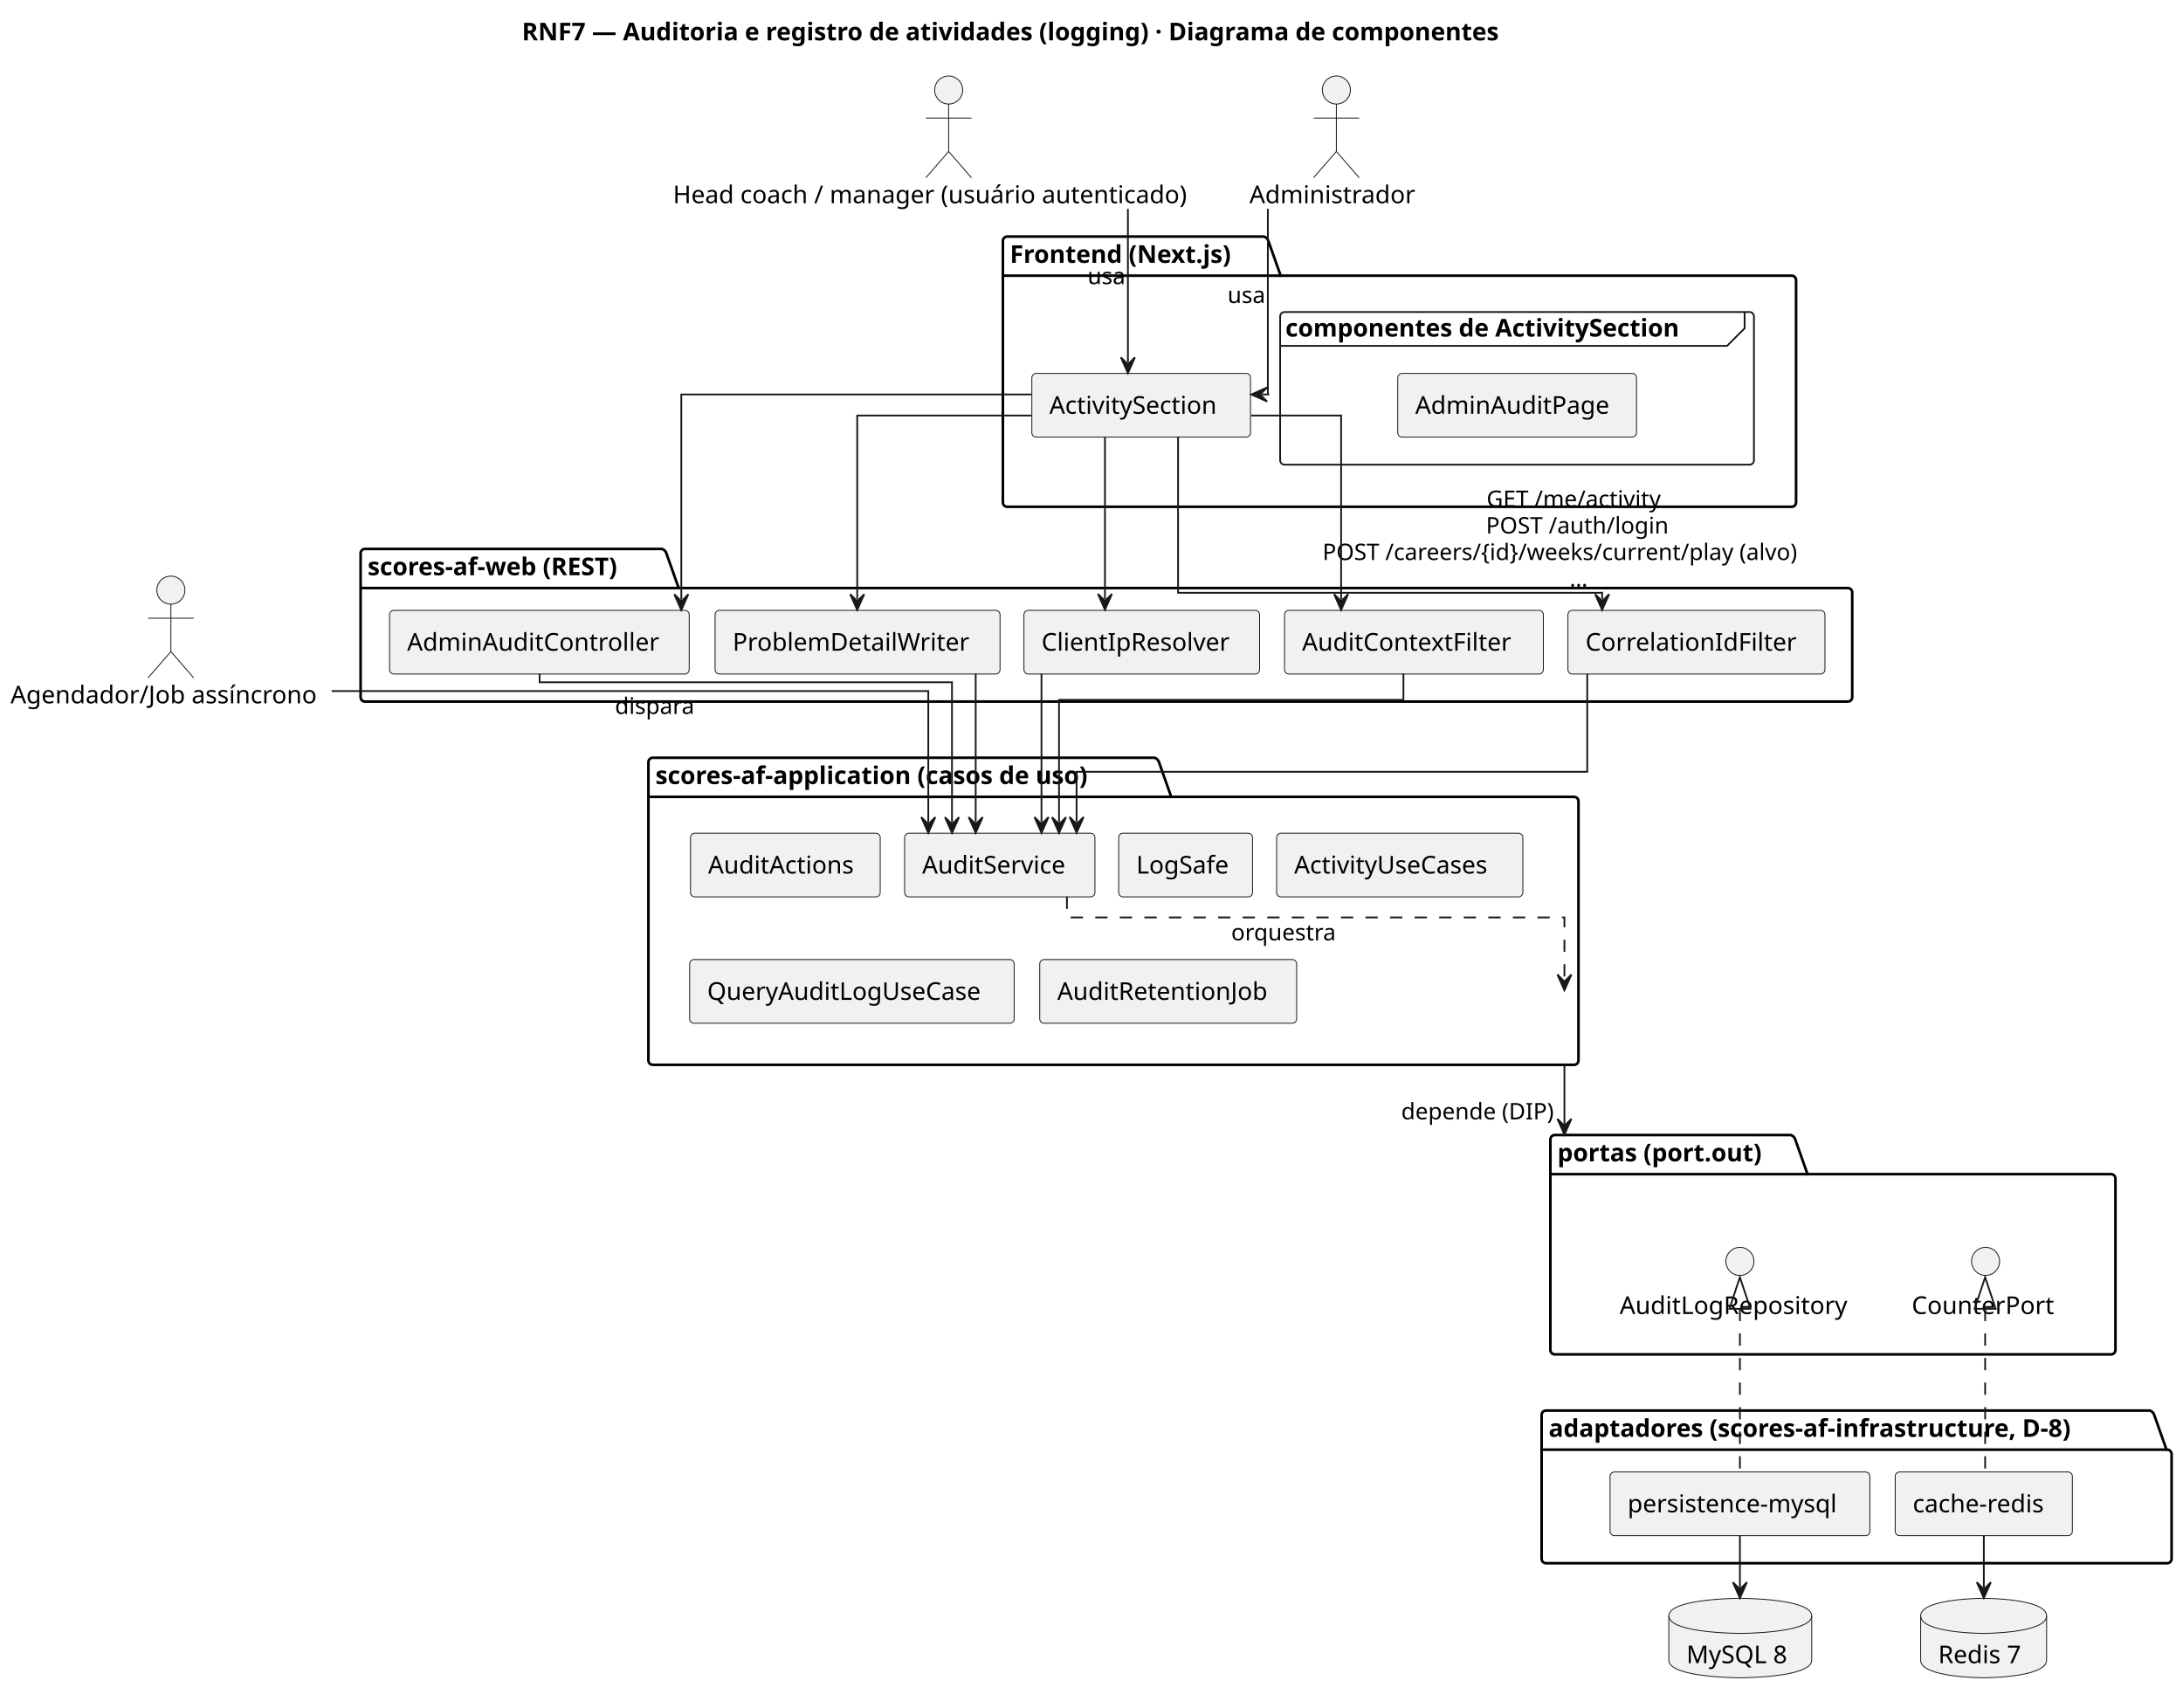
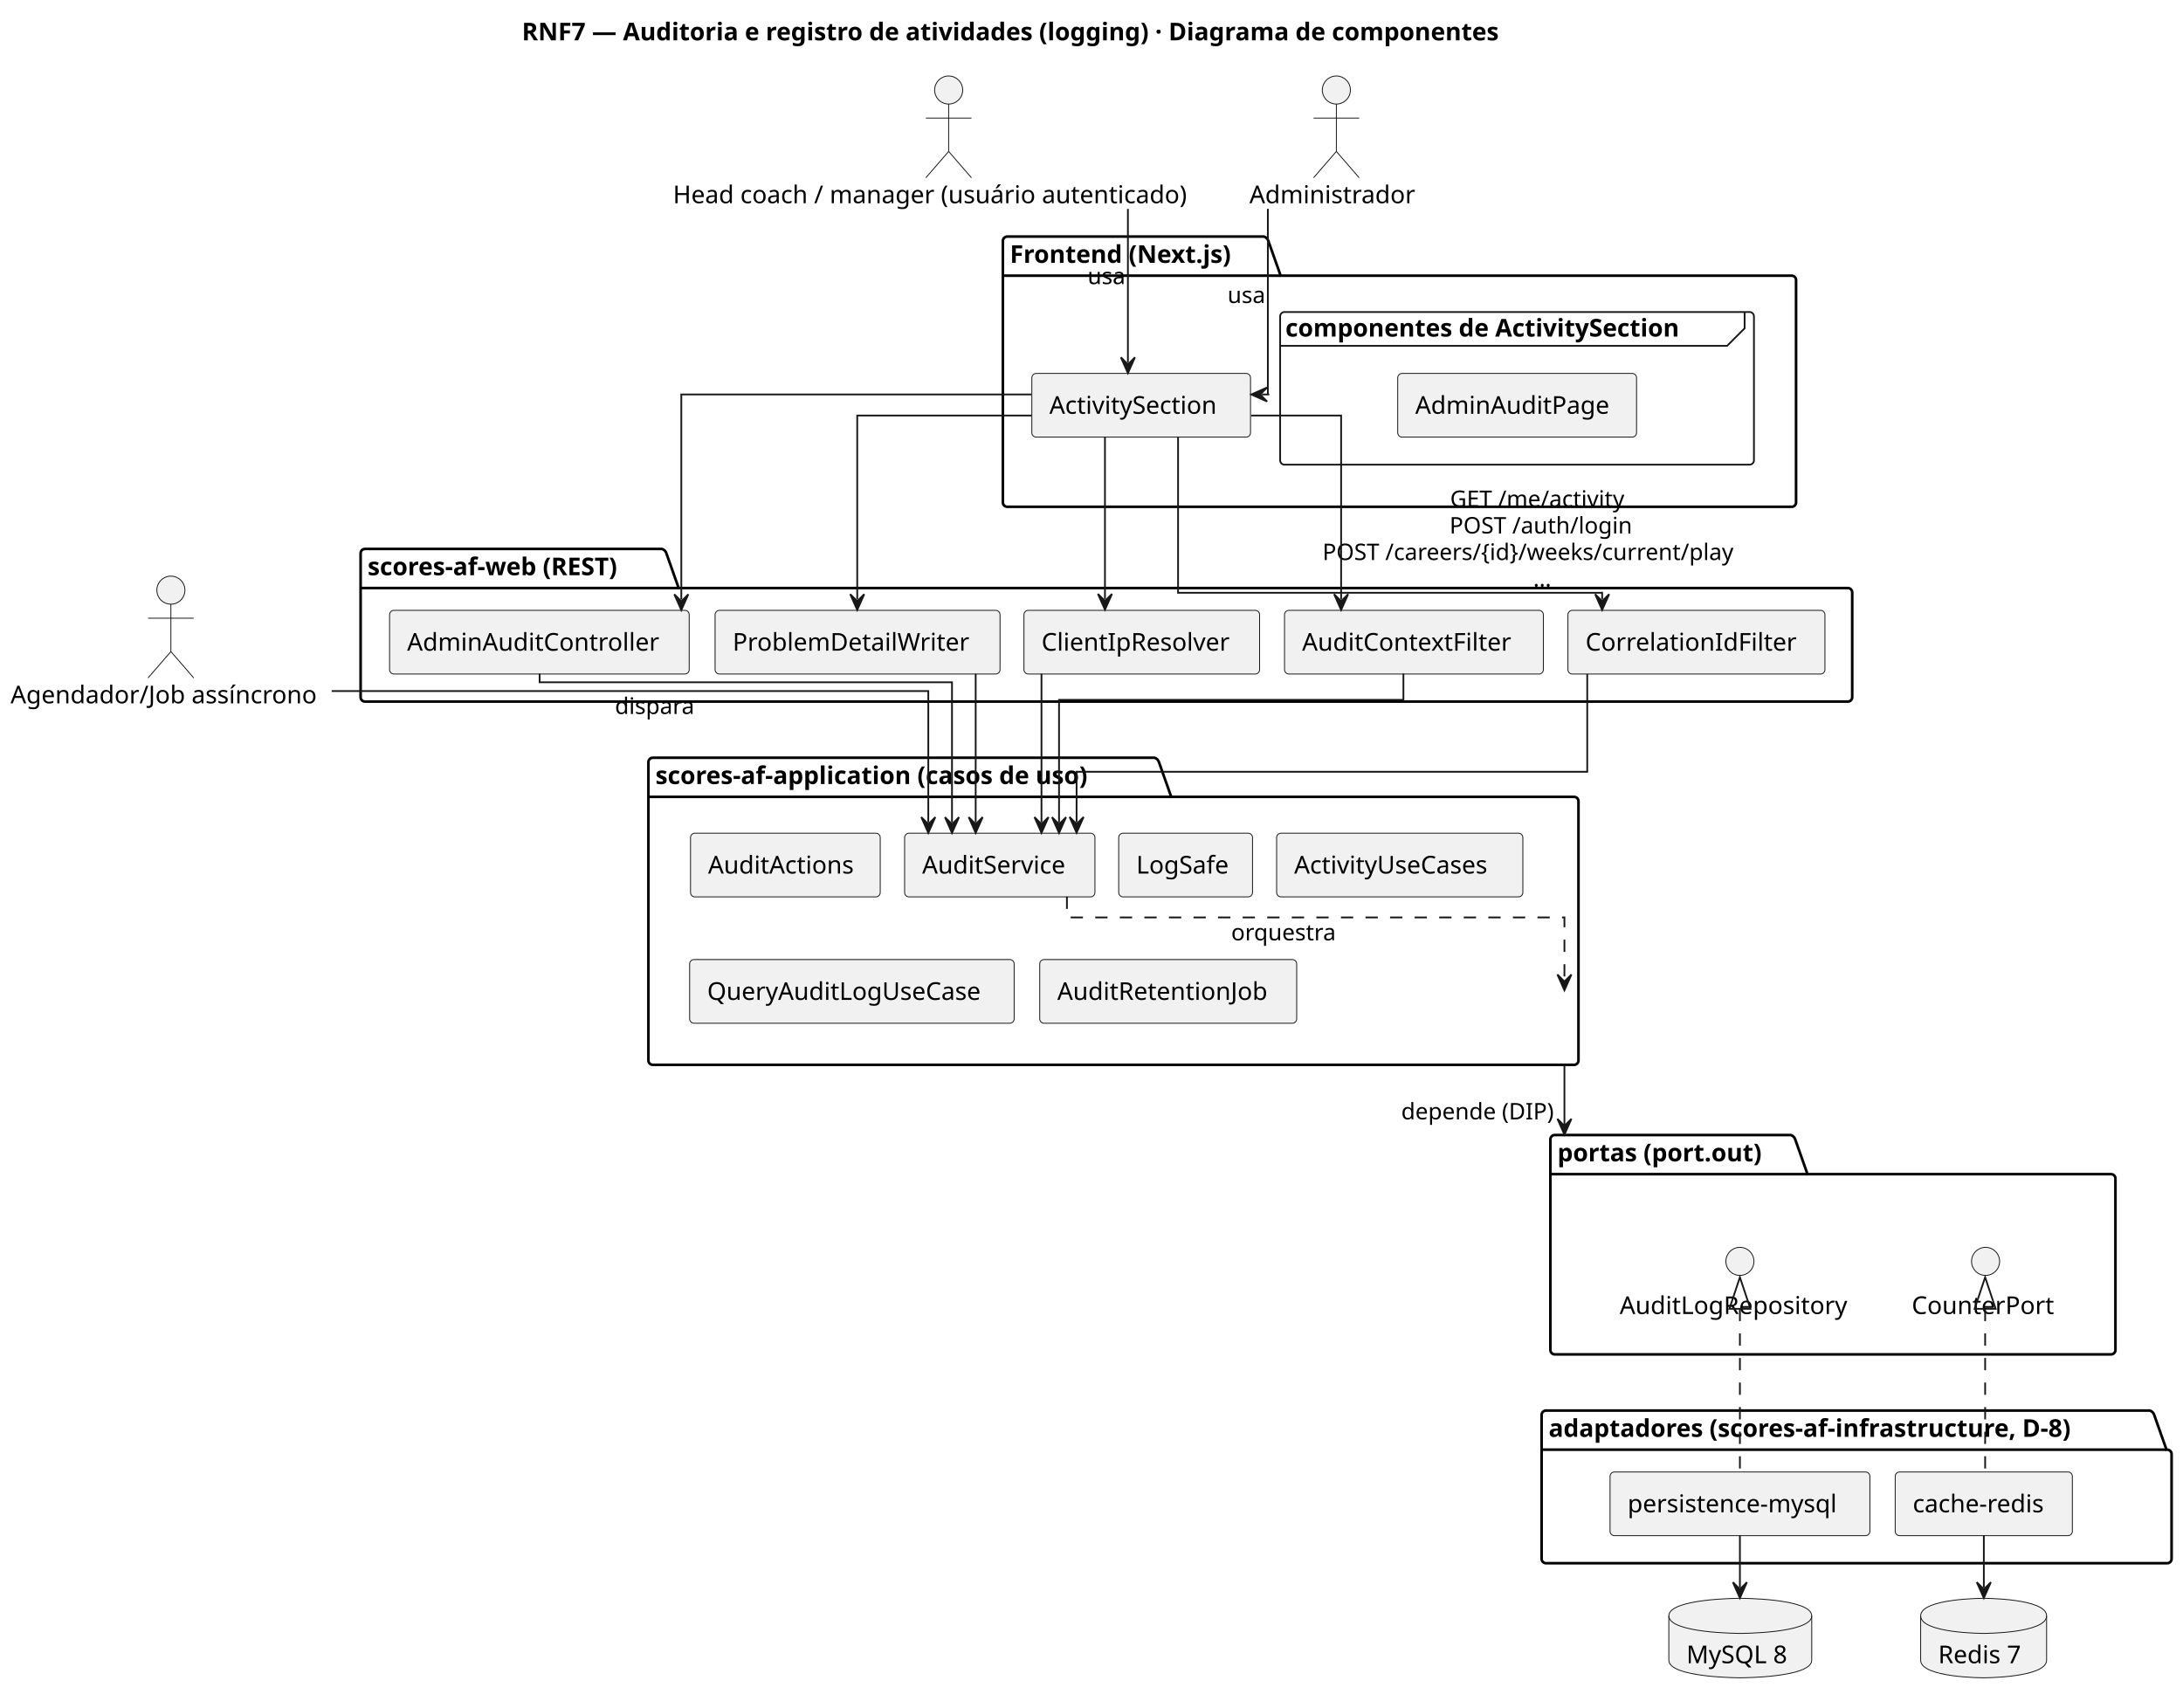
<svg xmlns="http://www.w3.org/2000/svg" contentStyleType="text/css" data-diagram-type="DESCRIPTION" height="973px" preserveAspectRatio="none" style="width:1244px;height:973px;background:#FFFFFF;" version="1.1" viewBox="0 0 1244 973" width="1244px" zoomAndPan="magnify">
  <defs />
  <g>
    <g class="title" data-source-line="1">
      <text fill="#000000" font-family="sans-serif" font-size="14" font-weight="bold" lengthAdjust="spacing" textLength="635.708" x="297.396" y="22.995">RNF7 — Auditoria e registro de atividades (logging) · Diagrama de componentes</text>
    </g>
    <g class="cluster" data-entity="pkg_fe" data-source-line="9" data-uid="ent0005" id="cluster_pkg_fe">
      <path d="M574,134.797 L720.284,134.797 A3.75,3.75 0 0 1 722.784,137.297 L729.784,157.094 L1021,157.094 A2.5,2.5 0 0 1 1023.5,159.594 L1023.5,286.297 A2.5,2.5 0 0 1 1021,288.797 L574,288.797 A2.5,2.5 0 0 1 571.5,286.297 L571.5,137.297 A2.5,2.5 0 0 1 574,134.797" fill="none" style="stroke:#000000;stroke-width:1.5;" />
      <line style="stroke:#000000;stroke-width:1.5;" x1="571.5" x2="729.784" y1="157.094" y2="157.094" />
      <text fill="#000000" font-family="sans-serif" font-size="14" font-weight="bold" lengthAdjust="spacing" textLength="145.284" x="575.5" y="149.792">Frontend (Next.js)</text>
    </g>
    <g class="cluster" data-entity="pkg_fe_sub" data-source-line="11" data-uid="ent0007" id="cluster_pkg_fe_sub">
      <rect fill="none" height="87" rx="2.5" ry="2.5" style="stroke:#181818;stroke-width:1;" width="270" x="729.5" y="177.797" />
      <path d="M994.18,177.797 L994.18,187.094 L984.18,197.094 L729.5,197.094" fill="none" style="stroke:#181818;stroke-width:1;" />
      <text fill="#000000" font-family="sans-serif" font-size="14" font-weight="bold" lengthAdjust="spacing" textLength="254.68" x="732.5" y="191.792">componentes de ActivitySection</text>
    </g>
    <g class="cluster" data-entity="pkg_web" data-source-line="15" data-uid="ent0009" id="cluster_pkg_web">
      <path d="M208,312.797 L377.239,312.797 A3.75,3.75 0 0 1 379.739,315.297 L386.739,335.094 L1053,335.094 A2.5,2.5 0 0 1 1055.5,337.594 L1055.5,397.297 A2.5,2.5 0 0 1 1053,399.797 L208,399.797 A2.5,2.5 0 0 1 205.5,397.297 L205.5,315.297 A2.5,2.5 0 0 1 208,312.797" fill="none" style="stroke:#000000;stroke-width:1.5;" />
      <line style="stroke:#000000;stroke-width:1.5;" x1="205.5" x2="386.739" y1="335.094" y2="335.094" />
      <text fill="#000000" font-family="sans-serif" font-size="14" font-weight="bold" lengthAdjust="spacing" textLength="168.239" x="209.5" y="327.792">scores-af-web (REST)</text>
    </g>
    <g class="cluster" data-entity="pkg_app" data-source-line="22" data-uid="ent0015" id="cluster_pkg_app">
      <path d="M372,431.797 L657.936,431.797 A3.75,3.75 0 0 1 660.436,434.297 L667.436,454.094 L897,454.094 A2.5,2.5 0 0 1 899.5,456.594 L899.5,604.297 A2.5,2.5 0 0 1 897,606.797 L372,606.797 A2.5,2.5 0 0 1 369.5,604.297 L369.5,434.297 A2.5,2.5 0 0 1 372,431.797" fill="none" style="stroke:#000000;stroke-width:1.5;" />
      <line style="stroke:#000000;stroke-width:1.5;" x1="369.5" x2="667.436" y1="454.094" y2="454.094" />
      <text fill="#000000" font-family="sans-serif" font-size="14" font-weight="bold" lengthAdjust="spacing" textLength="284.935" x="373.5" y="446.792">scores-af-application (casos de uso)</text>
    </g>
    <g class="cluster" data-entity="pkg_ports" data-source-line="30" data-uid="ent0022" id="cluster_pkg_ports">
      <path d="M886,646.797 L1020.519,646.797 A3.75,3.75 0 0 1 1023.019,649.297 L1030.02,669.094 L1203,669.094 A2.5,2.5 0 0 1 1205.5,671.594 L1205.5,769.297 A2.5,2.5 0 0 1 1203,771.797 L886,771.797 A2.5,2.5 0 0 1 883.5,769.297 L883.5,649.297 A2.5,2.5 0 0 1 886,646.797" fill="none" style="stroke:#000000;stroke-width:1.5;" />
      <line style="stroke:#000000;stroke-width:1.5;" x1="883.5" x2="1030.02" y1="669.094" y2="669.094" />
      <text fill="#000000" font-family="sans-serif" font-size="14" font-weight="bold" lengthAdjust="spacing" textLength="133.519" x="887.5" y="661.792">portas (port.out)</text>
    </g>
    <g class="cluster" data-entity="pkg_ad" data-source-line="34" data-uid="ent0025" id="cluster_pkg_ad">
      <path d="M881,803.797 L1225.089,803.797 A3.75,3.75 0 0 1 1227.589,806.297 L1234.589,826.094 L1235,826.094 A2.5,2.5 0 0 1 1237.5,828.594 L1237.5,888.297 A2.5,2.5 0 0 1 1235,890.797 L881,890.797 A2.5,2.5 0 0 1 878.5,888.297 L878.5,806.297 A2.5,2.5 0 0 1 881,803.797" fill="none" style="stroke:#000000;stroke-width:1.5;" />
      <line style="stroke:#000000;stroke-width:1.5;" x1="878.5" x2="1234.589" y1="826.094" y2="826.094" />
      <text fill="#000000" font-family="sans-serif" font-size="14" font-weight="bold" lengthAdjust="spacing" textLength="343.089" x="882.5" y="818.792">adaptadores (scores-af-infrastructure, D-8)</text>
    </g>
    <g class="entity" data-entity="c4" data-source-line="10" data-uid="ent0006" id="entity_c4">
      <rect fill="#F1F1F1" height="36.297" rx="2.5" ry="2.5" style="stroke:#181818;stroke-width:0.5;" width="124.617" x="588" y="212.797" />
      <text fill="#000000" font-family="sans-serif" font-size="14" lengthAdjust="spacing" textLength="104.617" x="598" y="235.792">ActivitySection</text>
    </g>
    <g class="entity" data-entity="c5" data-source-line="12" data-uid="ent0008" id="entity_c5">
      <rect fill="#F1F1F1" height="36.297" rx="2.5" ry="2.5" style="stroke:#181818;stroke-width:0.5;" width="136.102" x="796.5" y="212.797" />
      <text fill="#000000" font-family="sans-serif" font-size="14" lengthAdjust="spacing" textLength="116.102" x="806.5" y="235.792">AdminAuditPage</text>
    </g>
    <g class="entity" data-entity="c6" data-source-line="16" data-uid="ent0010" id="entity_c6">
      <rect fill="#F1F1F1" height="36.297" rx="2.5" ry="2.5" style="stroke:#181818;stroke-width:0.5;" width="146.458" x="893.5" y="347.797" />
      <text fill="#000000" font-family="sans-serif" font-size="14" lengthAdjust="spacing" textLength="126.458" x="903.5" y="370.792">CorrelationIdFilter</text>
    </g>
    <g class="entity" data-entity="c7" data-source-line="17" data-uid="ent0011" id="entity_c7">
      <rect fill="#F1F1F1" height="36.297" rx="2.5" ry="2.5" style="stroke:#181818;stroke-width:0.5;" width="147.497" x="732" y="347.797" />
      <text fill="#000000" font-family="sans-serif" font-size="14" lengthAdjust="spacing" textLength="127.497" x="742" y="370.792">AuditContextFilter</text>
    </g>
    <g class="entity" data-entity="c8" data-source-line="18" data-uid="ent0012" id="entity_c8">
      <rect fill="#F1F1F1" height="36.297" rx="2.5" ry="2.5" style="stroke:#181818;stroke-width:0.5;" width="134.29" x="583.5" y="347.797" />
      <text fill="#000000" font-family="sans-serif" font-size="14" lengthAdjust="spacing" textLength="114.29" x="593.5" y="370.792">ClientIpResolver</text>
    </g>
    <g class="entity" data-entity="c9" data-source-line="19" data-uid="ent0013" id="entity_c9">
      <rect fill="#F1F1F1" height="36.297" rx="2.5" ry="2.5" style="stroke:#181818;stroke-width:0.5;" width="162.379" x="407.5" y="347.797" />
      <text fill="#000000" font-family="sans-serif" font-size="14" lengthAdjust="spacing" textLength="142.379" x="417.5" y="370.792">ProblemDetailWriter</text>
    </g>
    <g class="entity" data-entity="c10" data-source-line="20" data-uid="ent0014" id="entity_c10">
      <rect fill="#F1F1F1" height="36.297" rx="2.5" ry="2.5" style="stroke:#181818;stroke-width:0.5;" width="170.753" x="222" y="347.797" />
      <text fill="#000000" font-family="sans-serif" font-size="14" lengthAdjust="spacing" textLength="150.753" x="232" y="370.792">AdminAuditController</text>
    </g>
    <g class="entity" data-entity="c11" data-source-line="23" data-uid="ent0016" id="entity_c11">
      <rect fill="#F1F1F1" height="36.297" rx="2.5" ry="2.5" style="stroke:#181818;stroke-width:0.5;" width="108.457" x="515.5" y="474.797" />
      <text fill="#000000" font-family="sans-serif" font-size="14" lengthAdjust="spacing" textLength="88.457" x="525.5" y="497.792">AuditService</text>
    </g>
    <g class="entity" data-entity="c12" data-source-line="24" data-uid="ent0017" id="entity_c12">
      <rect fill="#F1F1F1" height="36.297" rx="2.5" ry="2.5" style="stroke:#181818;stroke-width:0.5;" width="108.102" x="393.5" y="474.797" />
      <text fill="#000000" font-family="sans-serif" font-size="14" lengthAdjust="spacing" textLength="88.102" x="403.5" y="497.792">AuditActions</text>
    </g>
    <g class="entity" data-entity="c13" data-source-line="25" data-uid="ent0018" id="entity_c13">
      <rect fill="#F1F1F1" height="36.297" rx="2.5" ry="2.5" style="stroke:#181818;stroke-width:0.5;" width="76.26" x="637.5" y="474.797" />
      <text fill="#000000" font-family="sans-serif" font-size="14" lengthAdjust="spacing" textLength="56.26" x="647.5" y="497.792">LogSafe</text>
    </g>
    <g class="entity" data-entity="c14" data-source-line="26" data-uid="ent0019" id="entity_c14">
      <rect fill="#F1F1F1" height="36.297" rx="2.5" ry="2.5" style="stroke:#181818;stroke-width:0.5;" width="140.312" x="727.5" y="474.797" />
      <text fill="#000000" font-family="sans-serif" font-size="14" lengthAdjust="spacing" textLength="120.312" x="737.5" y="497.792">ActivityUseCases</text>
    </g>
    <g class="entity" data-entity="c15" data-source-line="27" data-uid="ent0020" id="entity_c15">
      <rect fill="#F1F1F1" height="36.297" rx="2.5" ry="2.5" style="stroke:#181818;stroke-width:0.5;" width="184.931" x="393" y="546.797" />
      <text fill="#000000" font-family="sans-serif" font-size="14" lengthAdjust="spacing" textLength="164.931" x="403" y="569.792">QueryAuditLogUseCase</text>
    </g>
    <g class="entity" data-entity="c16" data-source-line="28" data-uid="ent0021" id="entity_c16">
      <rect fill="#F1F1F1" height="36.297" rx="2.5" ry="2.5" style="stroke:#181818;stroke-width:0.5;" width="146.431" x="592.5" y="546.797" />
      <text fill="#000000" font-family="sans-serif" font-size="14" lengthAdjust="spacing" textLength="126.431" x="602.5" y="569.792">AuditRetentionJob</text>
    </g>
    <g class="entity" data-entity="c17" data-source-line="31" data-uid="ent0023" id="entity_c17">
      <ellipse cx="991.5" cy="718.797" fill="#F1F1F1" rx="8" ry="8" style="stroke:#181818;stroke-width:0.5;" />
      <text fill="#000000" font-family="sans-serif" font-size="14" lengthAdjust="spacing" textLength="137.04" x="922.98" y="748.792">AuditLogRepository</text>
    </g>
    <g class="entity" data-entity="c18" data-source-line="32" data-uid="ent0024" id="entity_c18">
      <ellipse cx="1131.5" cy="718.797" fill="#F1F1F1" rx="8" ry="8" style="stroke:#181818;stroke-width:0.5;" />
      <text fill="#000000" font-family="sans-serif" font-size="14" lengthAdjust="spacing" textLength="84.198" x="1089.401" y="748.792">CounterPort</text>
    </g>
    <g class="entity" data-entity="c19" data-source-line="35" data-uid="ent0026" id="entity_c19">
      <rect fill="#F1F1F1" height="36.297" rx="2.5" ry="2.5" style="stroke:#181818;stroke-width:0.5;" width="148.065" x="917.5" y="838.797" />
      <text fill="#000000" font-family="sans-serif" font-size="14" lengthAdjust="spacing" textLength="128.065" x="927.5" y="861.792">persistence-mysql</text>
    </g>
    <g class="entity" data-entity="c20" data-source-line="36" data-uid="ent0027" id="entity_c20">
      <rect fill="#F1F1F1" height="36.297" rx="2.5" ry="2.5" style="stroke:#181818;stroke-width:0.5;" width="100.951" x="1080" y="838.797" />
      <text fill="#000000" font-family="sans-serif" font-size="14" lengthAdjust="spacing" textLength="80.951" x="1090" y="861.792">cache-redis</text>
    </g>
    <g class="entity" data-entity="c1" data-source-line="6" data-uid="ent0002" id="entity_c1">
      <ellipse cx="540.6" cy="51.297" fill="#F1F1F1" rx="8" ry="8" style="stroke:#181818;stroke-width:0.5;" />
      <path d="M540.6,59.297 L540.6,86.297 M527.6,67.297 L553.6,67.297 M540.6,86.297 L527.6,101.297 M540.6,86.297 L553.6,101.297" fill="none" style="stroke:#181818;stroke-width:0.5;" />
      <text fill="#000000" font-family="sans-serif" font-size="14" lengthAdjust="spacing" textLength="314.2" x="383.5" y="115.792">Head coach / manager (usuário autenticado)</text>
    </g>
    <g class="entity" data-entity="c2" data-source-line="7" data-uid="ent0003" id="entity_c2">
      <ellipse cx="761.54" cy="51.297" fill="#F1F1F1" rx="8" ry="8" style="stroke:#181818;stroke-width:0.5;" />
      <path d="M761.54,59.297 L761.54,86.297 M748.54,67.297 L774.54,67.297 M761.54,86.297 L748.54,101.297 M761.54,86.297 L774.54,101.297" fill="none" style="stroke:#181818;stroke-width:0.5;" />
      <text fill="#000000" font-family="sans-serif" font-size="14" lengthAdjust="spacing" textLength="99.08" x="712" y="115.792">Administrador</text>
    </g>
    <g class="entity" data-entity="c3" data-source-line="8" data-uid="ent0004" id="entity_c3">
      <ellipse cx="97.379" cy="336.297" fill="#F1F1F1" rx="8" ry="8" style="stroke:#181818;stroke-width:0.5;" />
      <path d="M97.379,344.297 L97.379,371.297 M84.379,352.297 L110.379,352.297 M97.379,371.297 L84.379,386.297 M97.379,371.297 L110.379,386.297" fill="none" style="stroke:#181818;stroke-width:0.5;" />
      <text fill="#000000" font-family="sans-serif" font-size="14" lengthAdjust="spacing" textLength="182.759" x="6" y="400.792">Agendador/Job assíncrono</text>
    </g>
    <g class="entity" data-entity="s1" data-source-line="38" data-uid="ent0028" id="entity_s1">
      <path d="M951,920.797 C951,910.797 991.714,910.797 991.714,910.797 C991.714,910.797 1032.428,910.797 1032.428,920.797 L1032.428,946.094 C1032.428,956.094 991.714,956.094 991.714,956.094 C991.714,956.094 951,956.094 951,946.094 L951,920.797" fill="#F1F1F1" style="stroke:#181818;stroke-width:0.5;" />
      <path d="M951,920.797 C951,930.797 991.714,930.797 991.714,930.797 C991.714,930.797 1032.428,930.797 1032.428,920.797" fill="none" style="stroke:#181818;stroke-width:0.5;" />
      <text fill="#000000" font-family="sans-serif" font-size="14" lengthAdjust="spacing" textLength="61.428" x="961" y="947.792">MySQL 8</text>
    </g>
    <g class="entity" data-entity="s2" data-source-line="39" data-uid="ent0029" id="entity_s2">
      <path d="M1094.5,920.797 C1094.5,910.797 1130.384,910.797 1130.384,910.797 C1130.384,910.797 1166.269,910.797 1166.269,920.797 L1166.269,946.094 C1166.269,956.094 1130.384,956.094 1130.384,956.094 C1130.384,956.094 1094.5,956.094 1094.5,946.094 L1094.5,920.797" fill="#F1F1F1" style="stroke:#181818;stroke-width:0.5;" />
      <path d="M1094.5,920.797 C1094.5,930.797 1130.384,930.797 1130.384,930.797 C1130.384,930.797 1166.269,930.797 1166.269,920.797" fill="none" style="stroke:#181818;stroke-width:0.5;" />
      <text fill="#000000" font-family="sans-serif" font-size="14" lengthAdjust="spacing" textLength="51.769" x="1104.5" y="947.792">Redis 7</text>
    </g>
    <g class="link" data-entity-1="c1" data-entity-2="c4" data-source-line="40" data-uid="lnk30" id="link_c1_c4">
      <path d="M642.75,119.037 C642.75,149.067 642.75,183.547 642.75,206.637" fill="none" id="c1-to-c4" style="stroke:#181818;stroke-width:1;" />
      <polygon fill="#181818" points="642.75,212.637,646.75,203.637,642.75,207.637,638.75,203.637,642.75,212.637" style="stroke:#181818;stroke-width:1;" />
      <text fill="#000000" font-family="sans-serif" font-size="13" lengthAdjust="spacing" textLength="22.979" x="619.75" y="161.904">usa</text>
    </g>
    <g class="link" data-entity-1="c2" data-entity-2="c4" data-source-line="41" data-uid="lnk31" id="link_c2_c4">
      <path d="M722.5,119.007 C722.5,161.667 722.5,224.797 722.5,224.797 C722.5,224.797 724.8,224.797 719.09,224.797" fill="none" id="c2-to-c4" style="stroke:#181818;stroke-width:1;" />
      <polygon fill="#181818" points="713.09,224.797,722.09,228.797,718.09,224.797,722.09,220.797,713.09,224.797" style="stroke:#181818;stroke-width:1;" />
      <text fill="#000000" font-family="sans-serif" font-size="13" lengthAdjust="spacing" textLength="22.979" x="699.5" y="172.674">usa</text>
    </g>
    <g class="link" data-entity-1="c3" data-entity-2="c11" data-source-line="42" data-uid="lnk32" id="link_c3_c11">
      <path d="M189.01,393.797 C315.67,393.797 529,393.797 529,393.797 C529,393.797 529,440.057 529,468.637" fill="none" id="c3-to-c11" style="stroke:#181818;stroke-width:1;" />
      <polygon fill="#181818" points="529,474.637,533,465.637,529,469.637,525,465.637,529,474.637" style="stroke:#181818;stroke-width:1;" />
      <text fill="#000000" font-family="sans-serif" font-size="13" lengthAdjust="spacing" textLength="48.166" x="350.43" y="406.864">dispara</text>
    </g>
    <g class="link" data-entity-1="c4" data-entity-2="c6" data-source-line="43" data-uid="lnk33" id="link_c4_c6">
      <path d="M671.33,248.947 C671.33,279.477 671.33,337.797 671.33,337.797 C671.33,337.797 913,337.797 913,337.797 C913,337.797 913,336.247 913,341.587" fill="none" id="c4-to-c6" style="stroke:#181818;stroke-width:1;" />
      <polygon fill="#181818" points="913,347.587,917,338.587,913,342.587,909,338.587,913,347.587" style="stroke:#181818;stroke-width:1;" />
-       <text fill="#000000" font-family="sans-serif" font-size="13" lengthAdjust="spacing" textLength="107.701" x="847.109" y="288.864">GET /me/activity</text>
-       <text fill="#000000" font-family="sans-serif" font-size="13" lengthAdjust="spacing" textLength="108.367" x="846.776" y="303.997">POST /auth/login</text>
-       <text fill="#000000" font-family="sans-serif" font-size="13" lengthAdjust="spacing" textLength="294.639" x="753.64" y="319.129">POST /careers/{id}/weeks/current/play (alvo)</text>
-       <text fill="#000000" font-family="sans-serif" font-size="13" lengthAdjust="spacing" textLength="13" x="894.46" y="334.262">…</text>
+       <text fill="#000000" font-family="sans-serif" font-size="13" lengthAdjust="spacing" textLength="107.701" x="826.359" y="288.864">GET /me/activity</text>
+       <text fill="#000000" font-family="sans-serif" font-size="13" lengthAdjust="spacing" textLength="108.367" x="826.025" y="303.997">POST /auth/login</text>
+       <text fill="#000000" font-family="sans-serif" font-size="13" lengthAdjust="spacing" textLength="253.138" x="753.64" y="319.129">POST /careers/{id}/weeks/current/play</text>
+       <text fill="#000000" font-family="sans-serif" font-size="13" lengthAdjust="spacing" textLength="13" x="873.709" y="334.262">…</text>
    </g>
    <g class="link" data-entity-1="c4" data-entity-2="c7" data-source-line="44" data-uid="lnk34" id="link_c4_c7">
      <path d="M713.03,236.797 C739.46,236.797 764.25,236.797 764.25,236.797 C764.25,236.797 764.25,306.027 764.25,341.587" fill="none" id="c4-to-c7" style="stroke:#181818;stroke-width:1;" />
      <polygon fill="#181818" points="764.25,347.587,768.25,338.587,764.25,342.587,760.25,338.587,764.25,347.587" style="stroke:#181818;stroke-width:1;" />
    </g>
    <g class="link" data-entity-1="c4" data-entity-2="c8" data-source-line="45" data-uid="lnk35" id="link_c4_c8">
      <path d="M629.67,249.007 C629.67,274.767 629.67,315.607 629.67,341.447" fill="none" id="c4-to-c8" style="stroke:#181818;stroke-width:1;" />
      <polygon fill="#181818" points="629.67,347.447,633.67,338.447,629.67,342.447,625.67,338.447,629.67,347.447" style="stroke:#181818;stroke-width:1;" />
    </g>
    <g class="link" data-entity-1="c4" data-entity-2="c9" data-source-line="46" data-uid="lnk36" id="link_c4_c9">
      <path d="M587.87,236.797 C542.28,236.797 488.5,236.797 488.5,236.797 C488.5,236.797 488.5,306.027 488.5,341.587" fill="none" id="c4-to-c9" style="stroke:#181818;stroke-width:1;" />
      <polygon fill="#181818" points="488.5,347.587,492.5,338.587,488.5,342.587,484.5,338.587,488.5,347.587" style="stroke:#181818;stroke-width:1;" />
    </g>
    <g class="link" data-entity-1="c4" data-entity-2="c10" data-source-line="47" data-uid="lnk37" id="link_c4_c10">
      <path d="M587.68,224.797 C510.1,224.797 388.25,224.797 388.25,224.797 C388.25,224.797 388.25,303.567 388.25,341.657" fill="none" id="c4-to-c10" style="stroke:#181818;stroke-width:1;" />
      <polygon fill="#181818" points="388.25,347.657,392.25,338.657,388.25,342.657,384.25,338.657,388.25,347.657" style="stroke:#181818;stroke-width:1;" />
    </g>
    <g class="link" data-entity-1="c6" data-entity-2="c11" data-source-line="48" data-uid="lnk38" id="link_c6_c11">
      <path d="M904.5,384.087 C904.5,406.007 904.5,439.797 904.5,439.797 C904.5,439.797 613.5,439.797 613.5,439.797 C613.5,439.797 613.5,453.227 613.5,468.557" fill="none" id="c6-to-c11" style="stroke:#181818;stroke-width:1;" />
      <polygon fill="#181818" points="613.5,474.557,617.5,465.557,613.5,469.557,609.5,465.557,613.5,474.557" style="stroke:#181818;stroke-width:1;" />
    </g>
    <g class="link" data-entity-1="c7" data-entity-2="c11" data-source-line="49" data-uid="lnk39" id="link_c7_c11">
      <path d="M799.75,383.837 C799.75,391.547 799.75,398.797 799.75,398.797 C799.75,398.797 603.5,398.797 603.5,398.797 C603.5,398.797 603.5,441.357 603.5,468.677" fill="none" id="c7-to-c11" style="stroke:#181818;stroke-width:1;" />
      <polygon fill="#181818" points="603.5,474.677,607.5,465.677,603.5,469.677,599.5,465.677,603.5,474.677" style="stroke:#181818;stroke-width:1;" />
    </g>
    <g class="link" data-entity-1="c8" data-entity-2="c11" data-source-line="50" data-uid="lnk40" id="link_c8_c11">
      <path d="M593.5,383.997 C593.5,408.137 593.5,444.507 593.5,468.637" fill="none" id="c8-to-c11" style="stroke:#181818;stroke-width:1;" />
      <polygon fill="#181818" points="593.5,474.637,597.5,465.637,593.5,469.637,589.5,465.637,593.5,474.637" style="stroke:#181818;stroke-width:1;" />
    </g>
    <g class="link" data-entity-1="c9" data-entity-2="c11" data-source-line="51" data-uid="lnk41" id="link_c9_c11">
      <path d="M556,383.997 C556,408.137 556,444.507 556,468.637" fill="none" id="c9-to-c11" style="stroke:#181818;stroke-width:1;" />
      <polygon fill="#181818" points="556,474.637,560,465.637,556,469.637,552,465.637,556,474.637" style="stroke:#181818;stroke-width:1;" />
    </g>
    <g class="link" data-entity-1="c10" data-entity-2="c11" data-source-line="52" data-uid="lnk42" id="link_c10_c11">
      <path d="M307.5,383.917 C307.5,386.767 307.5,388.797 307.5,388.797 C307.5,388.797 542.5,388.797 542.5,388.797 C542.5,388.797 542.5,438.887 542.5,468.677" fill="none" id="c10-to-c11" style="stroke:#181818;stroke-width:1;" />
      <polygon fill="#181818" points="542.5,474.677,546.5,465.677,542.5,469.677,538.5,465.677,542.5,474.677" style="stroke:#181818;stroke-width:1;" />
    </g>
    <g class="link" data-entity-1="c11" data-entity-2="pkg_app" data-source-line="53" data-uid="lnk43" id="link_c11_pkg_app">
      <path d="M608,510.937 C608,517.257 608,522.797 608,522.797 C608,522.797 891.5,522.797 891.5,522.797 C891.5,522.797 891.5,553.707 891.5,558.327" fill="none" id="c11-to-pkg_app" style="stroke:#181818;stroke-width:1;stroke-dasharray:7,7;" />
      <polygon fill="#181818" points="891.5,564.327,895.5,555.327,891.5,559.327,887.5,555.327,891.5,564.327" style="stroke:#181818;stroke-width:1;" />
      <text fill="#000000" font-family="sans-serif" font-size="13" lengthAdjust="spacing" textLength="62.969" x="701.59" y="535.864">orquestra</text>
    </g>
    <g class="link" data-entity-1="pkg_app" data-entity-2="pkg_ports" data-source-line="54" data-uid="lnk44" id="link_pkg_app_pkg_ports">
      <path d="M891.5,607.455 C891.5,607.966 891.5,608.48 891.5,608.997 C891.5,611.062 891.5,613.166 891.5,615.301 C891.5,623.841 891.5,632.876 891.5,641.909 C891.5,643.038 891.5,644.168 891.5,645.296 C891.5,645.578 891.5,645.86 891.5,646.142 C891.5,646.283 891.5,640.423 891.5,640.564" fill="none" id="pkg_app-to-pkg_ports" style="stroke:#181818;stroke-width:1;" />
      <polygon fill="#181818" points="891.5,646.564,895.5,637.564,891.5,641.564,887.5,637.564,891.5,646.564" style="stroke:#181818;stroke-width:1;" />
      <text fill="#000000" font-family="sans-serif" font-size="13" lengthAdjust="spacing" textLength="92.949" x="798.5" y="637.874">depende (DIP)</text>
    </g>
    <g class="link" data-entity-1="c17" data-entity-2="c19" data-source-line="55" data-uid="lnk46" id="link_c17_c19">
      <path d="M991.5,745.847 C991.5,768.277 991.5,808.747 991.5,838.627" fill="none" id="c17-backto-c19" style="stroke:#181818;stroke-width:1;stroke-dasharray:7,7;" />
      <polygon fill="none" points="991.5,727.847,985.5,745.847,997.5,745.847,991.5,727.847" style="stroke:#181818;stroke-width:1;" />
    </g>
    <g class="link" data-entity-1="c18" data-entity-2="c20" data-source-line="56" data-uid="lnk48" id="link_c18_c20">
      <path d="M1131.25,745.847 C1131.25,768.277 1131.25,808.747 1131.25,838.627" fill="none" id="c18-backto-c20" style="stroke:#181818;stroke-width:1;stroke-dasharray:7,7;" />
      <polygon fill="none" points="1131.25,727.847,1125.25,745.847,1137.25,745.847,1131.25,727.847" style="stroke:#181818;stroke-width:1;" />
    </g>
    <g class="link" data-entity-1="c19" data-entity-2="s1" data-source-line="57" data-uid="lnk49" id="link_c19_s1">
      <path d="M991.5,874.927 C991.5,885.617 991.5,893.247 991.5,904.637" fill="none" id="c19-to-s1" style="stroke:#181818;stroke-width:1;" />
      <polygon fill="#181818" points="991.5,910.637,995.5,901.637,991.5,905.637,987.5,901.637,991.5,910.637" style="stroke:#181818;stroke-width:1;" />
    </g>
    <g class="link" data-entity-1="c20" data-entity-2="s2" data-source-line="58" data-uid="lnk50" id="link_c20_s2">
      <path d="M1130.5,874.927 C1130.5,885.617 1130.5,893.247 1130.5,904.637" fill="none" id="c20-to-s2" style="stroke:#181818;stroke-width:1;" />
      <polygon fill="#181818" points="1130.5,910.637,1134.5,901.637,1130.5,905.637,1126.5,901.637,1130.5,910.637" style="stroke:#181818;stroke-width:1;" />
    </g>
  </g>
</svg>
